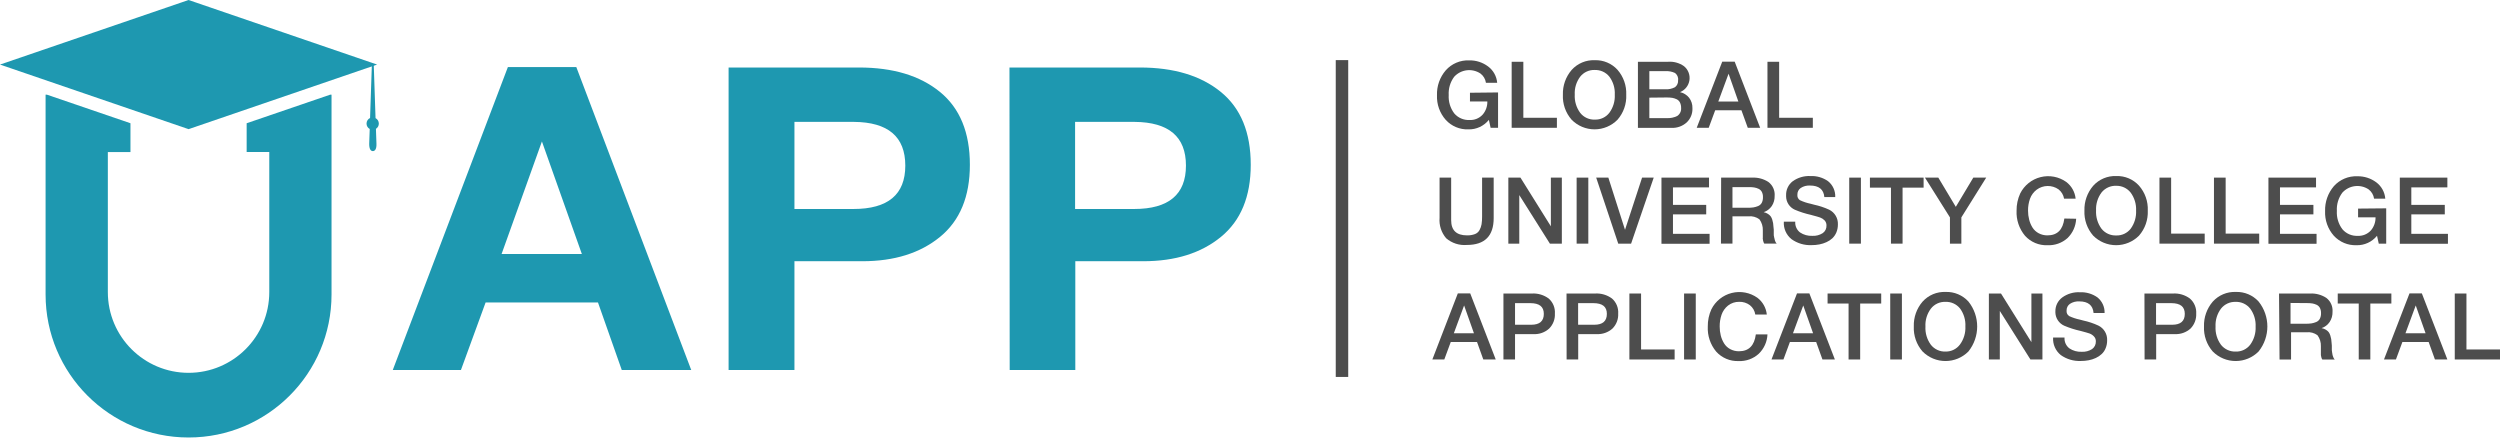
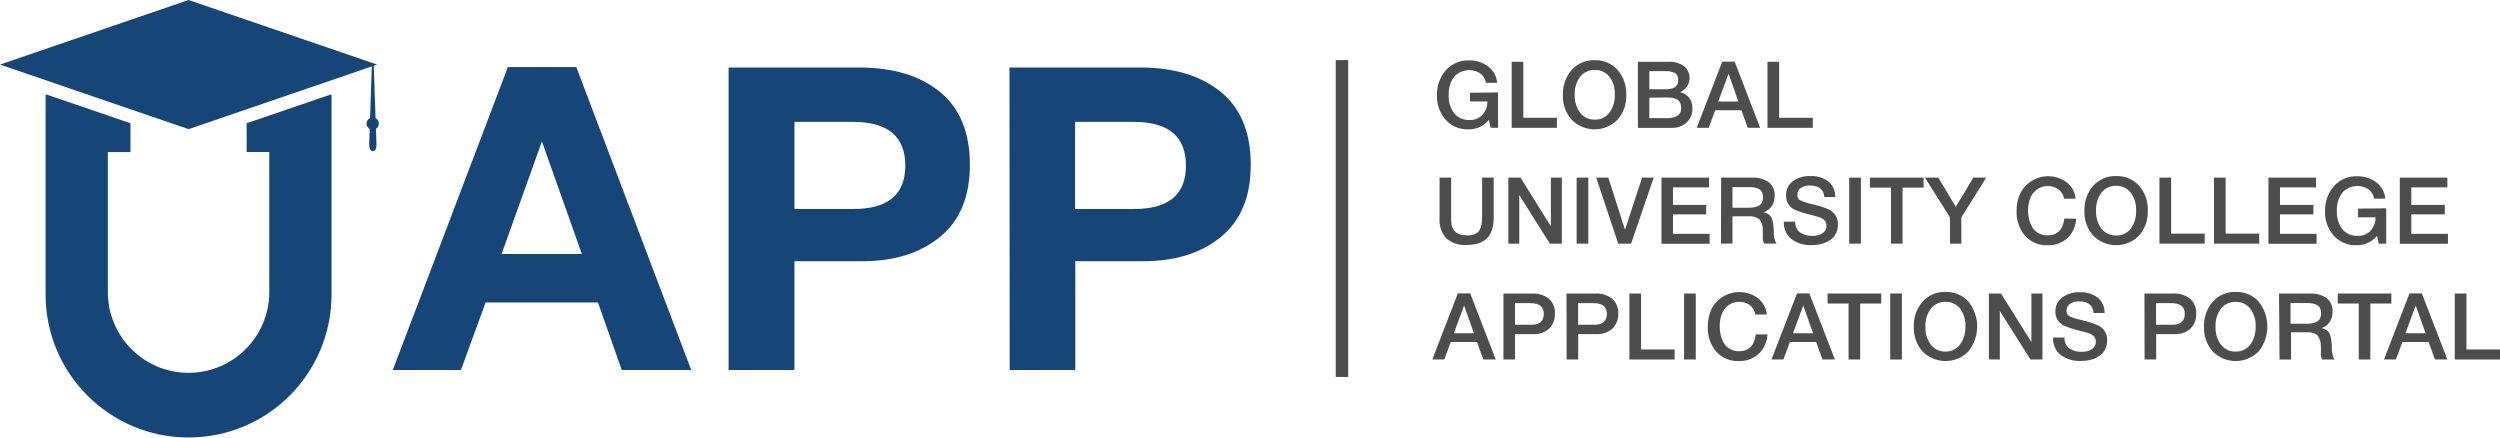
<svg xmlns="http://www.w3.org/2000/svg" viewBox="0 0 571.44 100">
  <defs>
-     <style>.cls-1{fill:#1e98b0;}.cls-2{fill:#4d4d4d;}</style>
+     <style>.cls-1{fill:#164677;}.cls-2{fill:#4d4d4d;}</style>
  </defs>
  <g id="Layer_2" data-name="Layer 2">
    <g id="Layer_1-2" data-name="Layer 1">
      <path class="cls-1" d="M56.38,28.17v6.58h5.17v32A18.46,18.46,0,0,1,43.1,85.22h0A18.46,18.46,0,0,1,24.65,66.76v-32h5.17V28.17L10.73,21.64h-.31V67.32A32.68,32.68,0,0,0,43.1,100h0A32.68,32.68,0,0,0,75.78,67.32V21.64h-.31Z" />
      <polygon class="cls-1" points="43.1 0 0 14.76 43.1 29.52 86.2 14.76 43.1 0" />
      <path class="cls-1" d="M86.59,28.22A1.41,1.41,0,0,0,85.84,27l-.41-12.24H85l-.41,12.21a1.41,1.41,0,0,0-.81,1.28,1.39,1.39,0,0,0,.73,1.23l-.12,3.41c0,1.16.34,1.65.83,1.65s.87-.49.83-1.65l-.12-3.44A1.41,1.41,0,0,0,86.59,28.22Z" />
      <path class="cls-1" d="M131.73,15.33,158,84.57H142.12l-5.44-15.44H111l-5.64,15.44H89.78l26.31-69.24ZM133,58.06l-9.13-25.73-9.22,25.73Z" />
      <path class="cls-1" d="M230.74,15.43h29.81q11.65,0,18.5,5.58t6.84,16.66q0,10.88-6.79,16.46t-17.77,5.58H245.79V84.57h-15Zm15,12.43V47.77h13.5q11.83,0,11.84-9.91t-11.75-10Z" />
      <path class="cls-1" d="M166.54,15.43h29.81q11.66,0,18.5,5.58t6.84,16.66q0,10.88-6.8,16.46t-17.77,5.58H181.59V84.57H166.54Zm15.05,12.43V47.77h13.49q11.85,0,11.85-9.91t-11.75-10Z" />
      <rect class="cls-2" x="305.32" y="13.74" width="2.85" height="72.42" />
      <path class="cls-2" d="M342.42,21.13v8.08h-1.7l-.4-1.81a5.81,5.81,0,0,1-4.7,2.17,6.65,6.65,0,0,1-5.16-2.17,8,8,0,0,1-2-5.63,8.31,8.31,0,0,1,2-5.69,6.78,6.78,0,0,1,5.38-2.28,6.93,6.93,0,0,1,4.29,1.38,5.19,5.19,0,0,1,2.09,3.75h-2.57a3.22,3.22,0,0,0-1.26-2.13,4.65,4.65,0,0,0-6,.75,6.37,6.37,0,0,0-1.25,4.18,6.34,6.34,0,0,0,1.26,4.18,4.31,4.31,0,0,0,3.5,1.52,3.8,3.8,0,0,0,3-1.23,4.42,4.42,0,0,0,1.07-3H336v-2Z" />
      <path class="cls-2" d="M355.87,26.92v2.29H345.53V14.12h2.67v12.8Z" />
      <path class="cls-2" d="M364.52,13.76a6.73,6.73,0,0,1,5.2,2.19,8.16,8.16,0,0,1,2,5.71,8.11,8.11,0,0,1-2,5.71,7.35,7.35,0,0,1-10.48,0,8.09,8.09,0,0,1-2-5.72,8.26,8.26,0,0,1,2-5.66A6.72,6.72,0,0,1,364.52,13.76Zm0,2.23a4.07,4.07,0,0,0-3.32,1.53,6.25,6.25,0,0,0-1.25,4.1,6.46,6.46,0,0,0,1.24,4.17,4.06,4.06,0,0,0,3.38,1.55,4,4,0,0,0,3.29-1.56,6.42,6.42,0,0,0,1.24-4.14,6.35,6.35,0,0,0-1.24-4.12A4.08,4.08,0,0,0,364.47,16Z" />
      <path class="cls-2" d="M374.39,14.12h6.88a5.6,5.6,0,0,1,3.64,1,3.48,3.48,0,0,1-.9,5.94,3.67,3.67,0,0,1,2.07,1.27,3.73,3.73,0,0,1,.77,2.4A4.21,4.21,0,0,1,385.52,28a4.85,4.85,0,0,1-3.44,1.23h-7.69ZM377,16.26v4.15h3.61a4.22,4.22,0,0,0,2.24-.47,1.78,1.78,0,0,0,.72-1.6,1.73,1.73,0,0,0-.75-1.68,4.56,4.56,0,0,0-2.13-.4Zm0,6.06V27h4a4.75,4.75,0,0,0,2.39-.5,2,2,0,0,0,.87-1.85,2.61,2.61,0,0,0-.27-1.24,1.63,1.63,0,0,0-.76-.73,4.11,4.11,0,0,0-1-.32,8.94,8.94,0,0,0-1.25-.08Z" />
      <path class="cls-2" d="M396.51,14.1l5.82,15.11H399.5l-1.45-4h-6l-1.48,4h-2.74l5.83-15.11Zm.84,9.11-2.24-6.36-2.35,6.36Z" />
      <path class="cls-2" d="M414.37,26.92v2.29H404V14.12h2.67v12.8Z" />
      <path class="cls-2" d="M341.42,40.6v9.24q0,6.15-6.14,6.15a6.41,6.41,0,0,1-4.72-1.53,6.37,6.37,0,0,1-1.51-4.66V40.6h2.65v9.73c0,2.32,1.21,3.47,3.62,3.47a4.86,4.86,0,0,0,1.81-.29,2,2,0,0,0,1.05-.91,4.39,4.39,0,0,0,.47-1.33,10.83,10.83,0,0,0,.12-1.77V40.6Z" />
      <path class="cls-2" d="M357,40.6V55.69h-2.73l-7-11.1v11.1h-2.5V40.6h2.77l6.95,11.13V40.6Z" />
      <path class="cls-2" d="M363.05,40.6V55.69h-2.67V40.6Z" />
      <path class="cls-2" d="M364.85,40.6h2.78l3.81,11.93,3.9-11.93H378l-5.17,15.09h-2.94Z" />
      <path class="cls-2" d="M390.64,40.6v2.23H382.4v4H390V49H382.4v4.45h8.37v2.27h-11V40.6Z" />
      <path class="cls-2" d="M393.41,40.6h7.14a6.22,6.22,0,0,1,3.67,1,3.63,3.63,0,0,1,1.42,3.19,4,4,0,0,1-.66,2.32,3.71,3.71,0,0,1-1.84,1.39,2.91,2.91,0,0,1,.95.38,2.31,2.31,0,0,1,.63.55,2.56,2.56,0,0,1,.37.76,5.67,5.67,0,0,1,.2.82c0,.23.07.54.09.92a5.5,5.5,0,0,1,.06.57c0,.28,0,.47,0,.56s0,.25,0,.48,0,.38.05.48,0,.22.08.4.07.31.09.4l.11.32a1.28,1.28,0,0,0,.15.31,1.37,1.37,0,0,0,.19.23h-2.84a1.76,1.76,0,0,1-.12-.2c0-.08-.06-.16-.09-.26s-.05-.17-.07-.25,0-.18-.05-.32,0-.24,0-.33,0-.21,0-.38a3.46,3.46,0,0,1,0-.38c0-.08,0-.23,0-.44s0-.36,0-.45a4,4,0,0,0-.77-2.53,3.53,3.53,0,0,0-2.53-.69H396v6.23h-2.63ZM396,42.77v4.72h3.5a9.24,9.24,0,0,0,1.29-.08,5,5,0,0,0,1.07-.31,1.69,1.69,0,0,0,.83-.73,2.64,2.64,0,0,0,.28-1.3,2.5,2.5,0,0,0-.25-1.19,1.62,1.62,0,0,0-.73-.71,3.63,3.63,0,0,0-1-.32,6.71,6.71,0,0,0-1.17-.08Z" />
      <path class="cls-2" d="M419.49,45.05H417c-.15-1.76-1.25-2.64-3.28-2.64a3.49,3.49,0,0,0-2.12.56,1.78,1.78,0,0,0-.76,1.53,1.32,1.32,0,0,0,.56,1.25,11,11,0,0,0,2.49.83l.78.21a16.3,16.3,0,0,1,3.43,1.14,3.58,3.58,0,0,1,2,3.37,4.66,4.66,0,0,1-.34,1.8,4,4,0,0,1-.91,1.35,5,5,0,0,1-1.36.9,7.2,7.2,0,0,1-1.63.52,9.14,9.14,0,0,1-1.76.16,7.31,7.31,0,0,1-4.6-1.36,4.72,4.72,0,0,1-1.76-4h2.61a2.85,2.85,0,0,0,1.08,2.45,4.64,4.64,0,0,0,2.82.79,4,4,0,0,0,2.38-.62,2,2,0,0,0,.86-1.75,1.62,1.62,0,0,0-.45-1.18,2.71,2.71,0,0,0-1-.64c-.35-.13-1-.31-1.84-.53l-.24-.07a20.87,20.87,0,0,1-3.7-1.18,3.38,3.38,0,0,1-2-3v-.3a3.88,3.88,0,0,1,1.51-3.21,6.41,6.41,0,0,1,4.06-1.19,6.5,6.5,0,0,1,4,1.16A4.39,4.39,0,0,1,419.49,45.05Z" />
      <path class="cls-2" d="M425.36,40.6V55.69h-2.67V40.6Z" />
      <path class="cls-2" d="M439.69,40.6v2.29h-4.81v12.8h-2.65V42.89h-4.81V40.6Z" />
      <path class="cls-2" d="M454,40.6l-5.68,9.09v6h-2.61v-6L440,40.6h3.05l4,6.68,4-6.68Z" />
      <path class="cls-2" d="M474.56,50a6.52,6.52,0,0,1-2,4.44A6.42,6.42,0,0,1,468,56.05a6.55,6.55,0,0,1-5.13-2.16,8.34,8.34,0,0,1-1.93-5.74,9.19,9.19,0,0,1,.83-3.93,7.15,7.15,0,0,1,10.53-2.63,5.5,5.5,0,0,1,2.14,3.82H471.8a3.44,3.44,0,0,0-1.27-2.13,4.28,4.28,0,0,0-5,.08A4.55,4.55,0,0,0,464,45.45a8,8,0,0,0-.44,2.7,8.15,8.15,0,0,0,.26,2.07,6.36,6.36,0,0,0,.76,1.79A3.73,3.73,0,0,0,466,53.32a4.16,4.16,0,0,0,2,.48c2.25,0,3.53-1.28,3.86-3.85Z" />
      <path class="cls-2" d="M483.73,40.24a6.69,6.69,0,0,1,5.2,2.2,8.1,8.1,0,0,1,2,5.71,8.14,8.14,0,0,1-2,5.71,7.38,7.38,0,0,1-10.48,0,8.16,8.16,0,0,1-2-5.72,8.32,8.32,0,0,1,2-5.67A6.74,6.74,0,0,1,483.73,40.24Zm0,2.23A4.09,4.09,0,0,0,480.36,44a6.35,6.35,0,0,0-1.25,4.1,6.52,6.52,0,0,0,1.24,4.18,4.1,4.1,0,0,0,3.38,1.54,4,4,0,0,0,3.3-1.55,6.5,6.5,0,0,0,1.23-4.14A6.43,6.43,0,0,0,487,44,4.08,4.08,0,0,0,483.69,42.47Z" />
      <path class="cls-2" d="M503.94,53.4v2.29H493.6V40.6h2.67V53.4Z" />
      <path class="cls-2" d="M516.4,53.4v2.29H506.06V40.6h2.67V53.4Z" />
      <path class="cls-2" d="M529.39,40.6v2.23h-8.24v4h7.64V49h-7.64v4.45h8.36v2.27h-11V40.6Z" />
      <path class="cls-2" d="M545.43,47.62v8.07h-1.7l-.4-1.8a5.84,5.84,0,0,1-4.71,2.16,6.7,6.7,0,0,1-5.16-2.16,8,8,0,0,1-2-5.64,8.38,8.38,0,0,1,2-5.69,6.83,6.83,0,0,1,5.39-2.27,7,7,0,0,1,4.29,1.37,5.18,5.18,0,0,1,2.08,3.75h-2.56a3.26,3.26,0,0,0-1.26-2.13,4.65,4.65,0,0,0-6,.76,6.38,6.38,0,0,0-1.25,4.17,6.34,6.34,0,0,0,1.26,4.18,4.32,4.32,0,0,0,3.51,1.52,3.81,3.81,0,0,0,3-1.23,4.47,4.47,0,0,0,1.07-3H539v-2Z" />
      <path class="cls-2" d="M559.41,40.6v2.23h-8.24v4h7.65V49h-7.65v4.45h8.37v2.27h-11V40.6Z" />
      <path class="cls-2" d="M336.06,67.07l5.83,15.1h-2.84l-1.44-4h-6l-1.48,4h-2.73l5.82-15.1Zm.85,9.11-2.25-6.36-2.35,6.36Z" />
      <path class="cls-2" d="M343.65,67.09h6.54A5.89,5.89,0,0,1,354,68.24a4.2,4.2,0,0,1,1.41,3.45,4.5,4.5,0,0,1-1.32,3.42,4.93,4.93,0,0,1-3.58,1.26H346.3v5.8h-2.65Zm2.65,2.2v4.94H350c1.92,0,2.88-.83,2.88-2.48s-1-2.46-3.11-2.46Z" />
      <path class="cls-2" d="M358.07,67.09h6.55a5.89,5.89,0,0,1,3.85,1.15,4.2,4.2,0,0,1,1.41,3.45,4.5,4.5,0,0,1-1.32,3.42A5,5,0,0,1,365,76.37h-4.26v5.8h-2.65Zm2.65,2.2v4.94h3.69c1.92,0,2.88-.83,2.88-2.48s-1-2.46-3.11-2.46Z" />
      <path class="cls-2" d="M382.78,79.88v2.29H372.44V67.09h2.67V79.88Z" />
      <path class="cls-2" d="M387.61,67.09V82.17h-2.67V67.09Z" />
      <path class="cls-2" d="M404,76.43a6.52,6.52,0,0,1-2,4.44,6.42,6.42,0,0,1-4.59,1.66,6.55,6.55,0,0,1-5.13-2.16,8.31,8.31,0,0,1-1.92-5.74,9.19,9.19,0,0,1,.82-3.93,7.15,7.15,0,0,1,10.53-2.63,5.52,5.52,0,0,1,2.14,3.83h-2.63A3.39,3.39,0,0,0,400,69.77a3.85,3.85,0,0,0-2.46-.78,4,4,0,0,0-2.55.85,4.6,4.6,0,0,0-1.48,2.09,8.13,8.13,0,0,0-.43,2.7,8.23,8.23,0,0,0,.25,2.08,6.48,6.48,0,0,0,.76,1.79,3.7,3.7,0,0,0,1.39,1.3,4.11,4.11,0,0,0,2,.49c2.25,0,3.53-1.29,3.86-3.86Z" />
      <path class="cls-2" d="M413.58,67.07l5.83,15.1h-2.84l-1.44-4h-6l-1.48,4h-2.73l5.83-15.1Zm.85,9.11-2.25-6.36-2.35,6.36Z" />
      <path class="cls-2" d="M430,67.09v2.29h-4.81V82.17h-2.65V69.38h-4.8V67.09Z" />
      <path class="cls-2" d="M434.73,67.09V82.17h-2.67V67.09Z" />
      <path class="cls-2" d="M444.73,66.73a6.73,6.73,0,0,1,5.2,2.19,9.13,9.13,0,0,1,0,11.42,7.38,7.38,0,0,1-10.48,0,8.14,8.14,0,0,1-2-5.72,8.27,8.27,0,0,1,2-5.67A6.71,6.71,0,0,1,444.73,66.73ZM444.68,69a4,4,0,0,0-3.32,1.54,6.25,6.25,0,0,0-1.25,4.1,6.46,6.46,0,0,0,1.24,4.17,4.09,4.09,0,0,0,3.38,1.55A4,4,0,0,0,448,78.75a6.44,6.44,0,0,0,1.24-4.14A6.35,6.35,0,0,0,448,70.49,4.06,4.06,0,0,0,444.68,69Z" />
      <path class="cls-2" d="M466.85,67.09V82.17h-2.74l-7-11.1v11.1h-2.5V67.09h2.77l6.95,11.12V67.09Z" />
      <path class="cls-2" d="M481.06,71.54h-2.52c-.16-1.77-1.25-2.65-3.28-2.65a3.54,3.54,0,0,0-2.12.56,1.81,1.81,0,0,0-.77,1.54,1.34,1.34,0,0,0,.57,1.25,11.18,11.18,0,0,0,2.48.82c.34.1.6.17.79.21a16.37,16.37,0,0,1,3.43,1.15,3.57,3.57,0,0,1,2,3.37,4.55,4.55,0,0,1-.34,1.8,3.66,3.66,0,0,1-.91,1.34,5,5,0,0,1-1.35.9,6.87,6.87,0,0,1-1.63.52,9.29,9.29,0,0,1-1.76.16,7.35,7.35,0,0,1-4.6-1.35,4.75,4.75,0,0,1-1.76-4h2.61A2.85,2.85,0,0,0,473,79.62a4.64,4.64,0,0,0,2.82.79,4,4,0,0,0,2.38-.62,2.05,2.05,0,0,0,.86-1.75,1.55,1.55,0,0,0-.46-1.17,2.62,2.62,0,0,0-1-.65c-.36-.13-1-.3-1.85-.53l-.23-.06a20.82,20.82,0,0,1-3.71-1.19,3.42,3.42,0,0,1-2-3V71.2A3.89,3.89,0,0,1,471.37,68a6.34,6.34,0,0,1,4.05-1.2,6.47,6.47,0,0,1,4,1.17A4.4,4.4,0,0,1,481.06,71.54Z" />
      <path class="cls-2" d="M490.17,67.09h6.55a5.88,5.88,0,0,1,3.84,1.15A4.2,4.2,0,0,1,502,71.69a4.54,4.54,0,0,1-1.31,3.42,5,5,0,0,1-3.58,1.26h-4.26v5.8h-2.65Zm2.65,2.2v4.94h3.69c1.92,0,2.88-.83,2.88-2.48s-1-2.46-3.12-2.46Z" />
      <path class="cls-2" d="M511.06,66.73a6.72,6.72,0,0,1,5.2,2.19,9.13,9.13,0,0,1,0,11.42,7.38,7.38,0,0,1-10.48,0,8.14,8.14,0,0,1-2-5.72,8.32,8.32,0,0,1,2-5.67A6.74,6.74,0,0,1,511.06,66.73ZM511,69a4.07,4.07,0,0,0-3.33,1.54,6.31,6.31,0,0,0-1.25,4.1,6.51,6.51,0,0,0,1.24,4.17,4.11,4.11,0,0,0,3.38,1.55,4,4,0,0,0,3.3-1.56,6.5,6.5,0,0,0,1.24-4.14,6.4,6.4,0,0,0-1.24-4.12A4.06,4.06,0,0,0,511,69Z" />
      <path class="cls-2" d="M520.93,67.09h7.14a6.22,6.22,0,0,1,3.67,1,3.65,3.65,0,0,1,1.42,3.19,4,4,0,0,1-.66,2.32A3.6,3.6,0,0,1,530.66,75a2.91,2.91,0,0,1,1,.38,2.49,2.49,0,0,1,.63.55,2.63,2.63,0,0,1,.37.77,5.91,5.91,0,0,1,.2.81c0,.23.07.54.09.92A5.5,5.5,0,0,1,533,79c0,.29,0,.47,0,.57s0,.25,0,.47a4.29,4.29,0,0,0,.06.48,3.41,3.41,0,0,0,.07.4c0,.18.07.31.09.4s.07.2.11.32a1.28,1.28,0,0,0,.15.31,1.37,1.37,0,0,0,.19.23h-2.84a1.17,1.17,0,0,1-.12-.2l-.09-.25a1.38,1.38,0,0,1-.06-.26,2.86,2.86,0,0,1-.06-.31c0-.14,0-.25,0-.33s0-.22,0-.38l0-.39c0-.08,0-.23,0-.44s0-.36,0-.45a4,4,0,0,0-.77-2.53,3.53,3.53,0,0,0-2.53-.69h-3.52v6.23h-2.63Zm2.63,2.16V74h3.5a9.24,9.24,0,0,0,1.29-.08,5,5,0,0,0,1.07-.31,1.65,1.65,0,0,0,.83-.73,2.62,2.62,0,0,0,.28-1.29,2.54,2.54,0,0,0-.25-1.2,1.67,1.67,0,0,0-.73-.71,4,4,0,0,0-1-.32,7.86,7.86,0,0,0-1.17-.08Z" />
      <path class="cls-2" d="M546.61,67.09v2.29H541.8V82.17h-2.65V69.38h-4.8V67.09Z" />
      <path class="cls-2" d="M553.58,67.07l5.83,15.1h-2.84l-1.44-4h-6l-1.48,4h-2.73l5.83-15.1Zm.85,9.11-2.25-6.36-2.35,6.36Z" />
      <path class="cls-2" d="M571.44,79.88v2.29H561.1V67.09h2.67V79.88Z" />
    </g>
  </g>
</svg>
